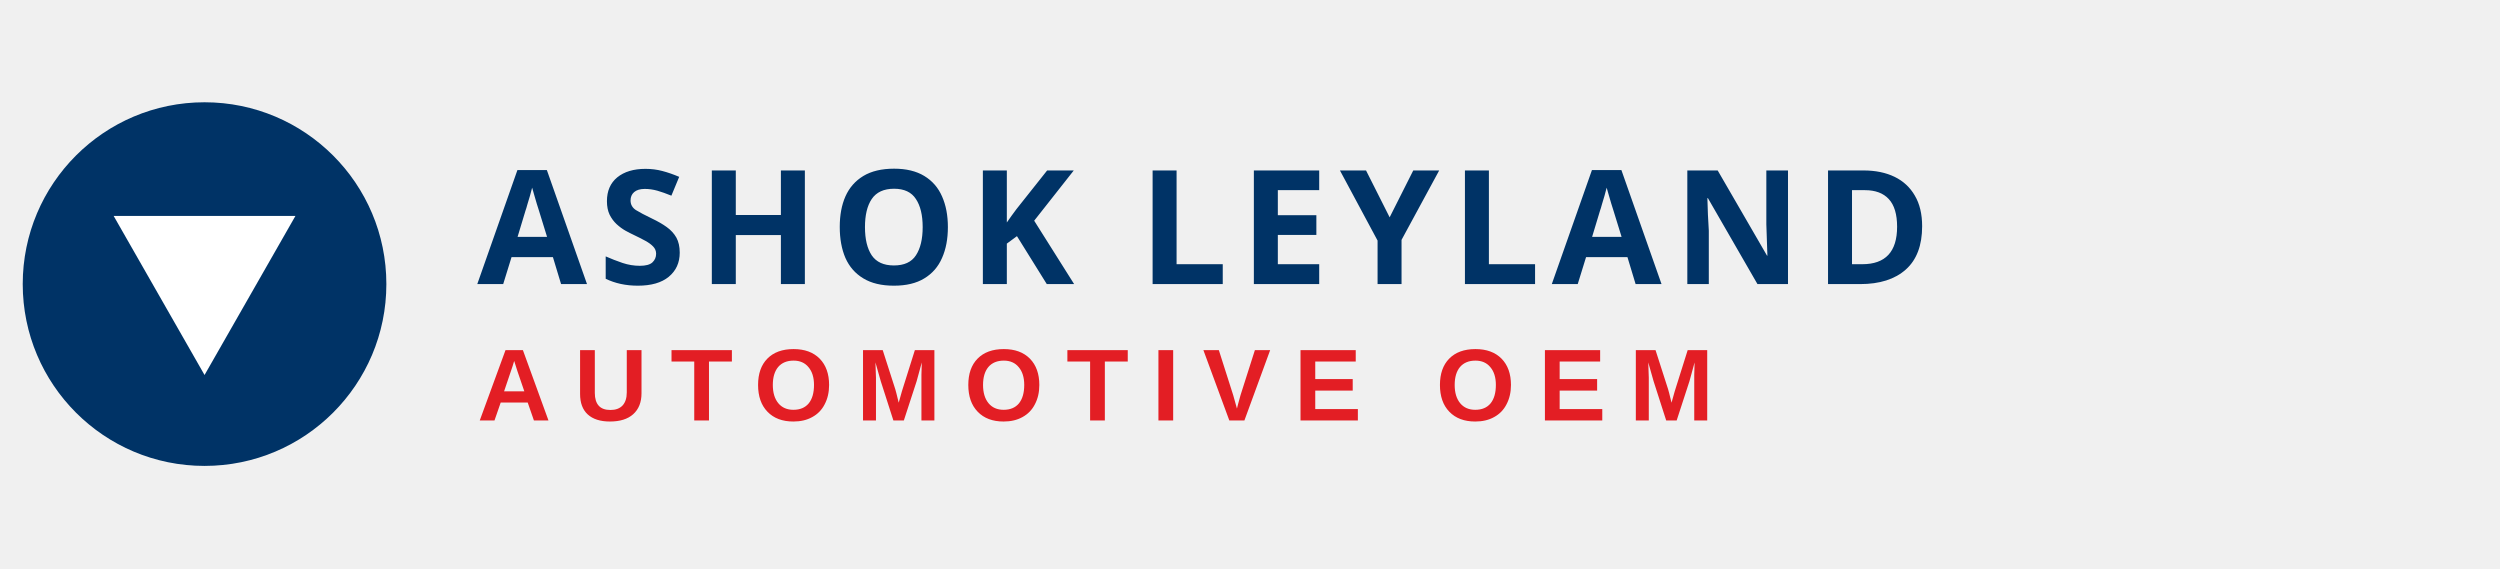
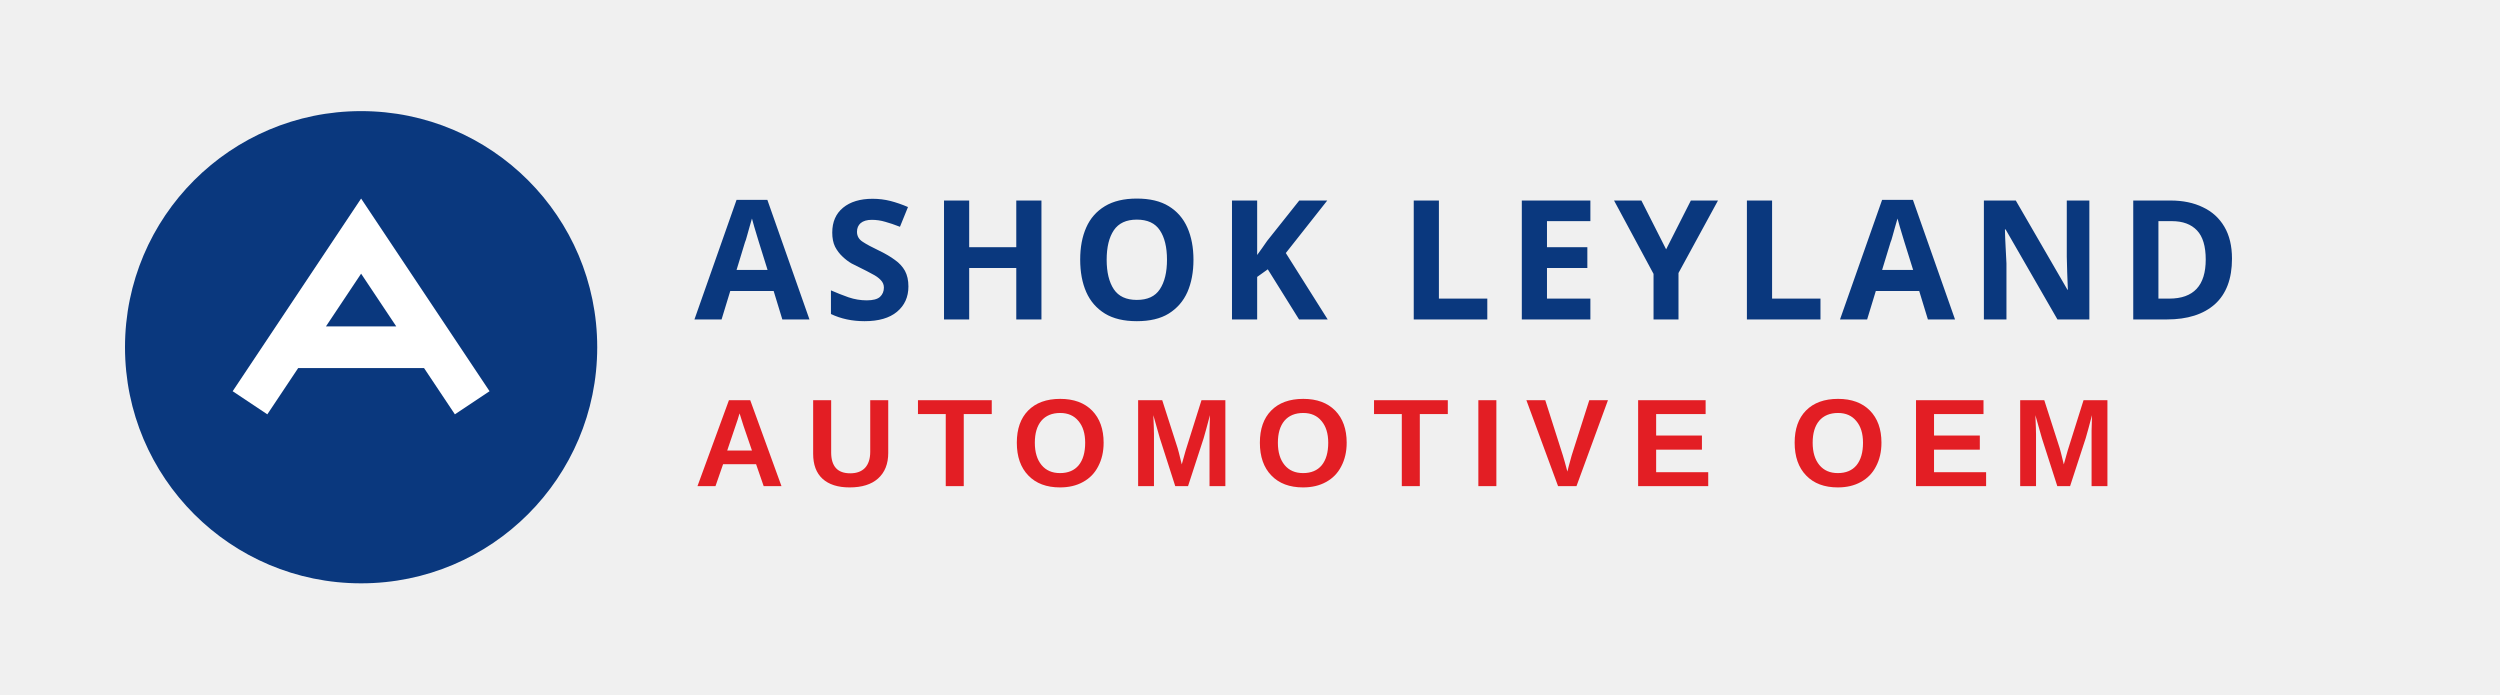
- <svg xmlns="http://www.w3.org/2000/svg" viewBox="0 0 220 50" width="220" height="50">
-   <g transform="translate(0, 5)">
-     <circle cx="18" cy="20" r="16" fill="#003366" />
-     <path d="M 10 14 L 18 28 L 26 14 Z" fill="#ffffff" />
-     <text x="42" y="20" font-family="'Arial Black', sans-serif" font-weight="900" font-size="14" fill="#003366" letter-spacing="1">ASHOK LEYLAND</text>
-     <text x="42" y="32" font-family="'Arial', sans-serif" font-weight="bold" font-size="9" fill="#e31e24" letter-spacing="2">AUTOMOTIVE OEM</text>
+ <svg xmlns="http://www.w3.org/2000/svg" viewBox="0 0 180 50" width="180" height="50">
+   <g transform="translate(6, 5)">
+     <circle cx="20" cy="20" r="17" fill="#0a387e" />
+     <path d="M12 24 L20 12 L28 24 M15 20 L25 20" stroke="#ffffff" stroke-width="3" fill="none" />
+     <text x="44" y="18" font-family="'Arial Black', sans-serif" font-weight="900" font-size="12" fill="#0a387e" letter-spacing="1">ASHOK LEYLAND</text>
+     <text x="44" y="30" font-family="'Arial', sans-serif" font-weight="700" font-size="9" fill="#e31e24" letter-spacing="1.5">AUTOMOTIVE OEM</text>
  </g>
</svg>
